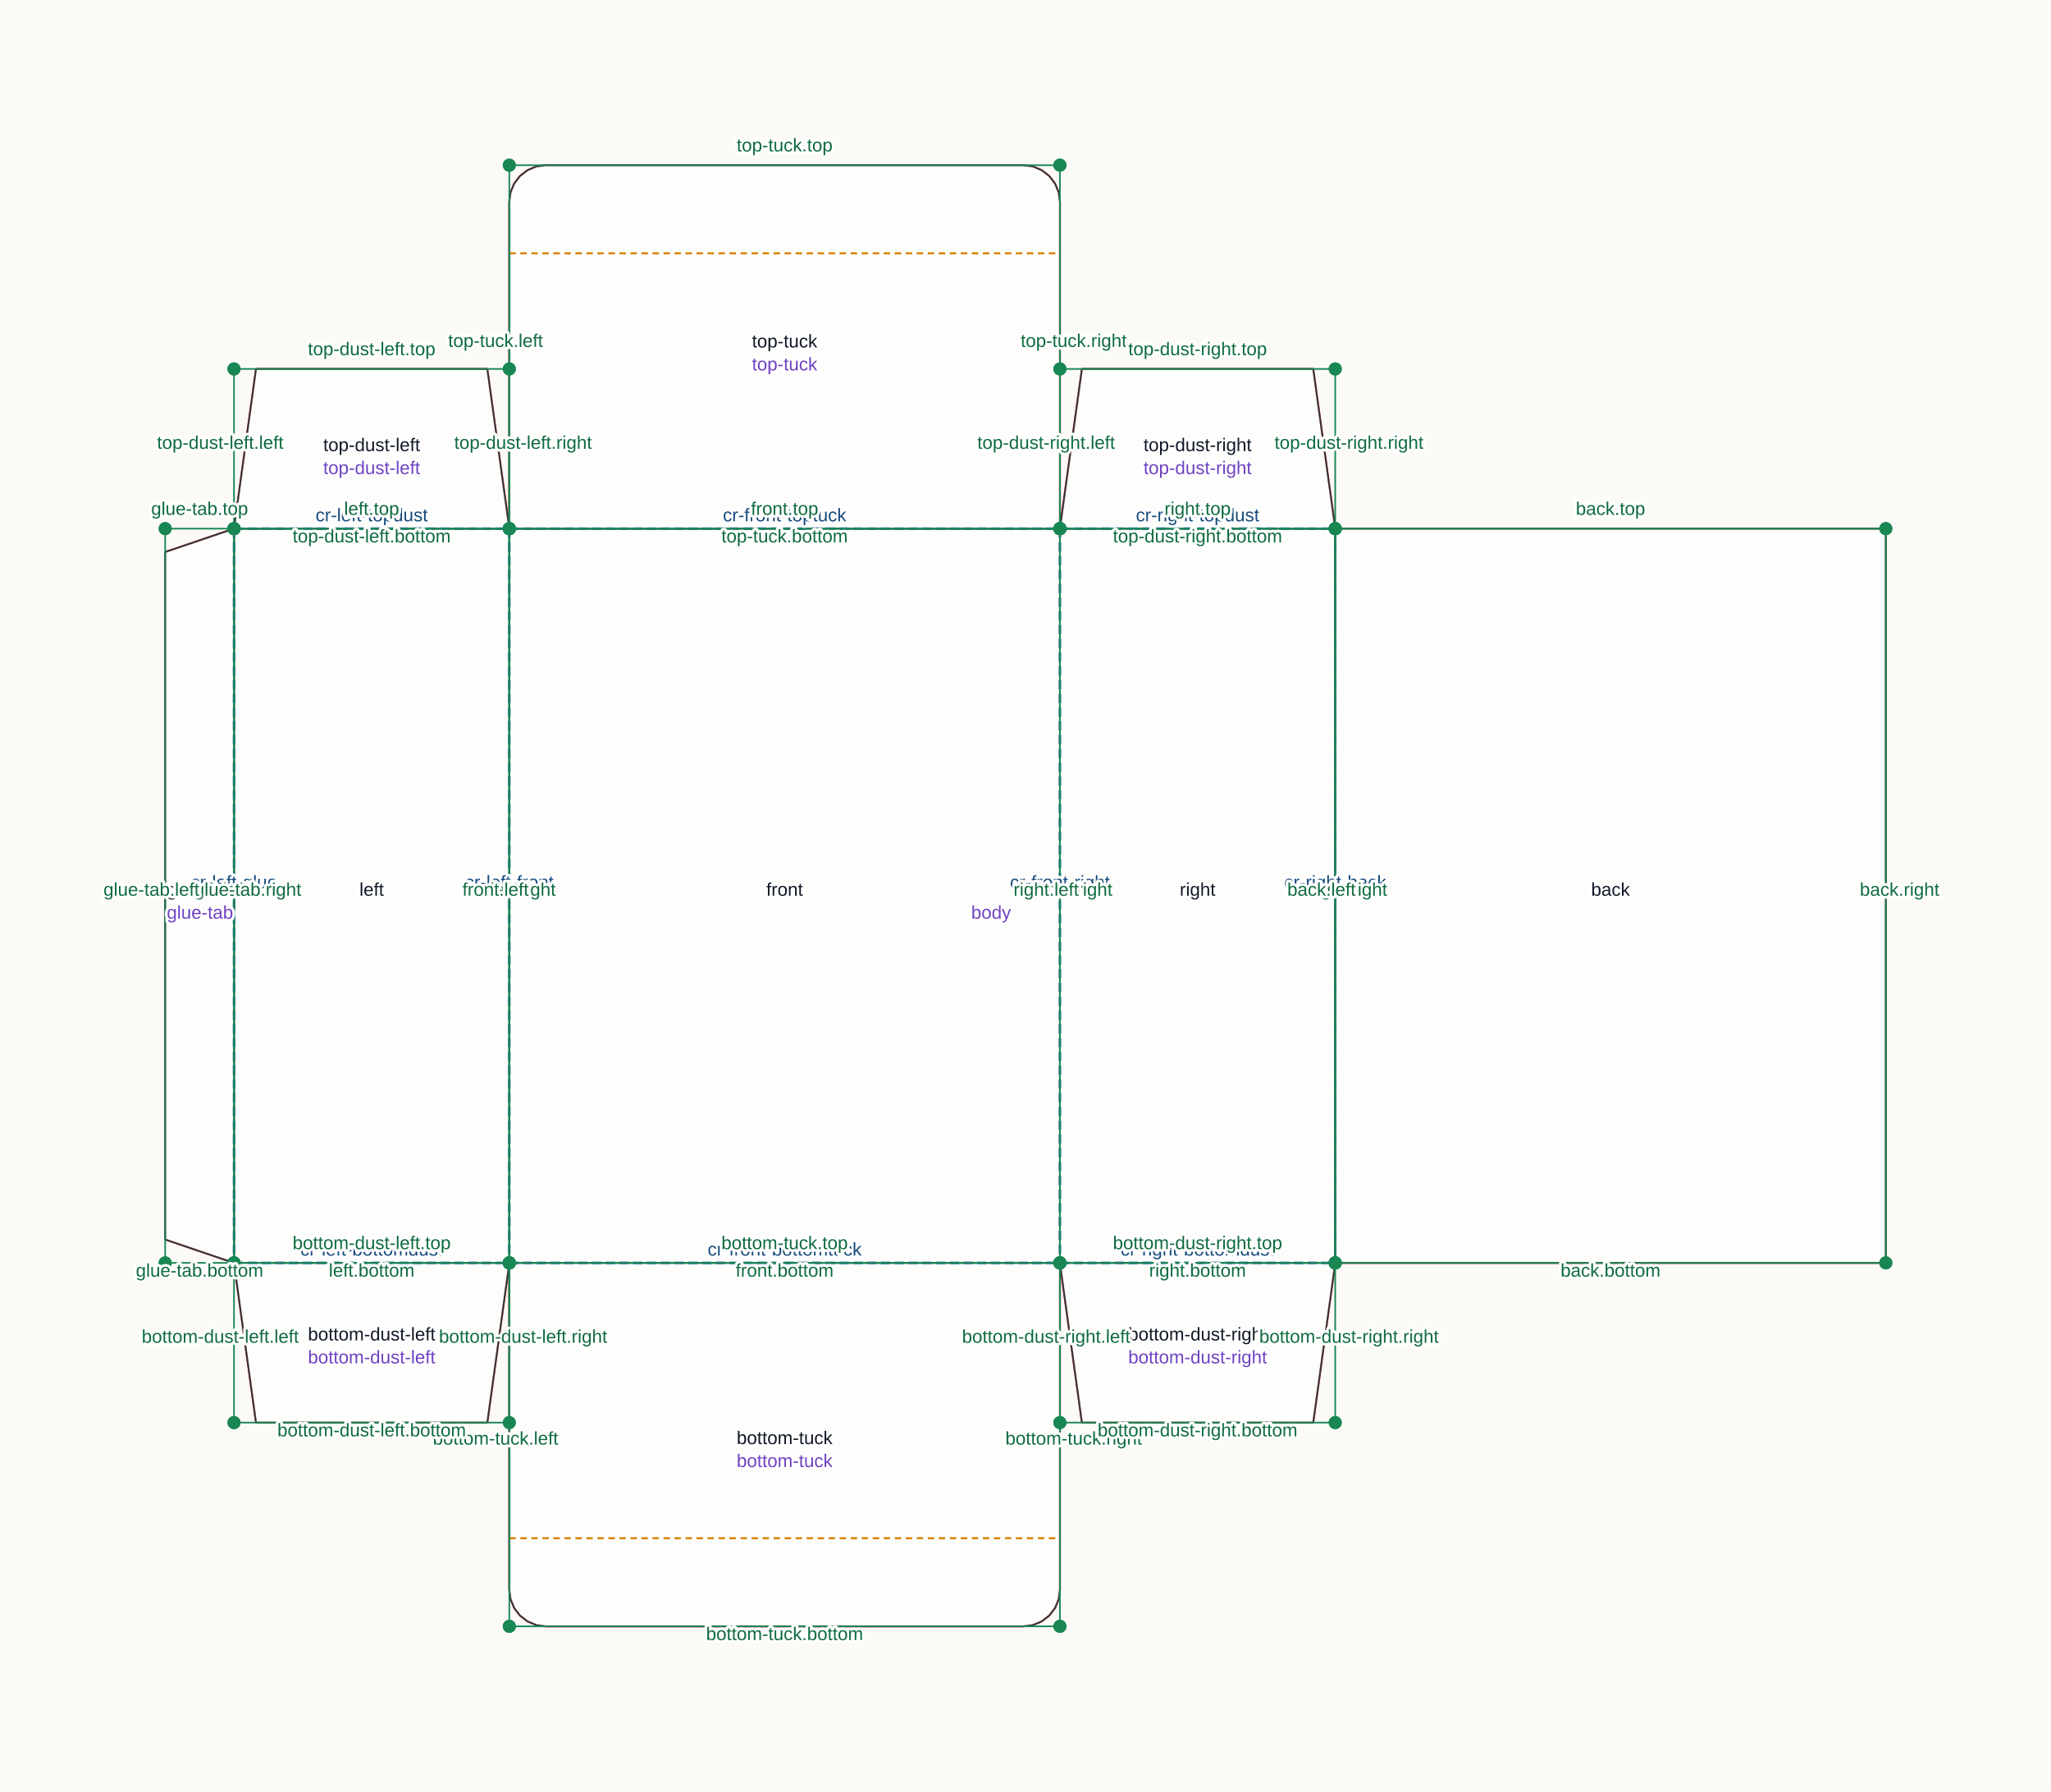
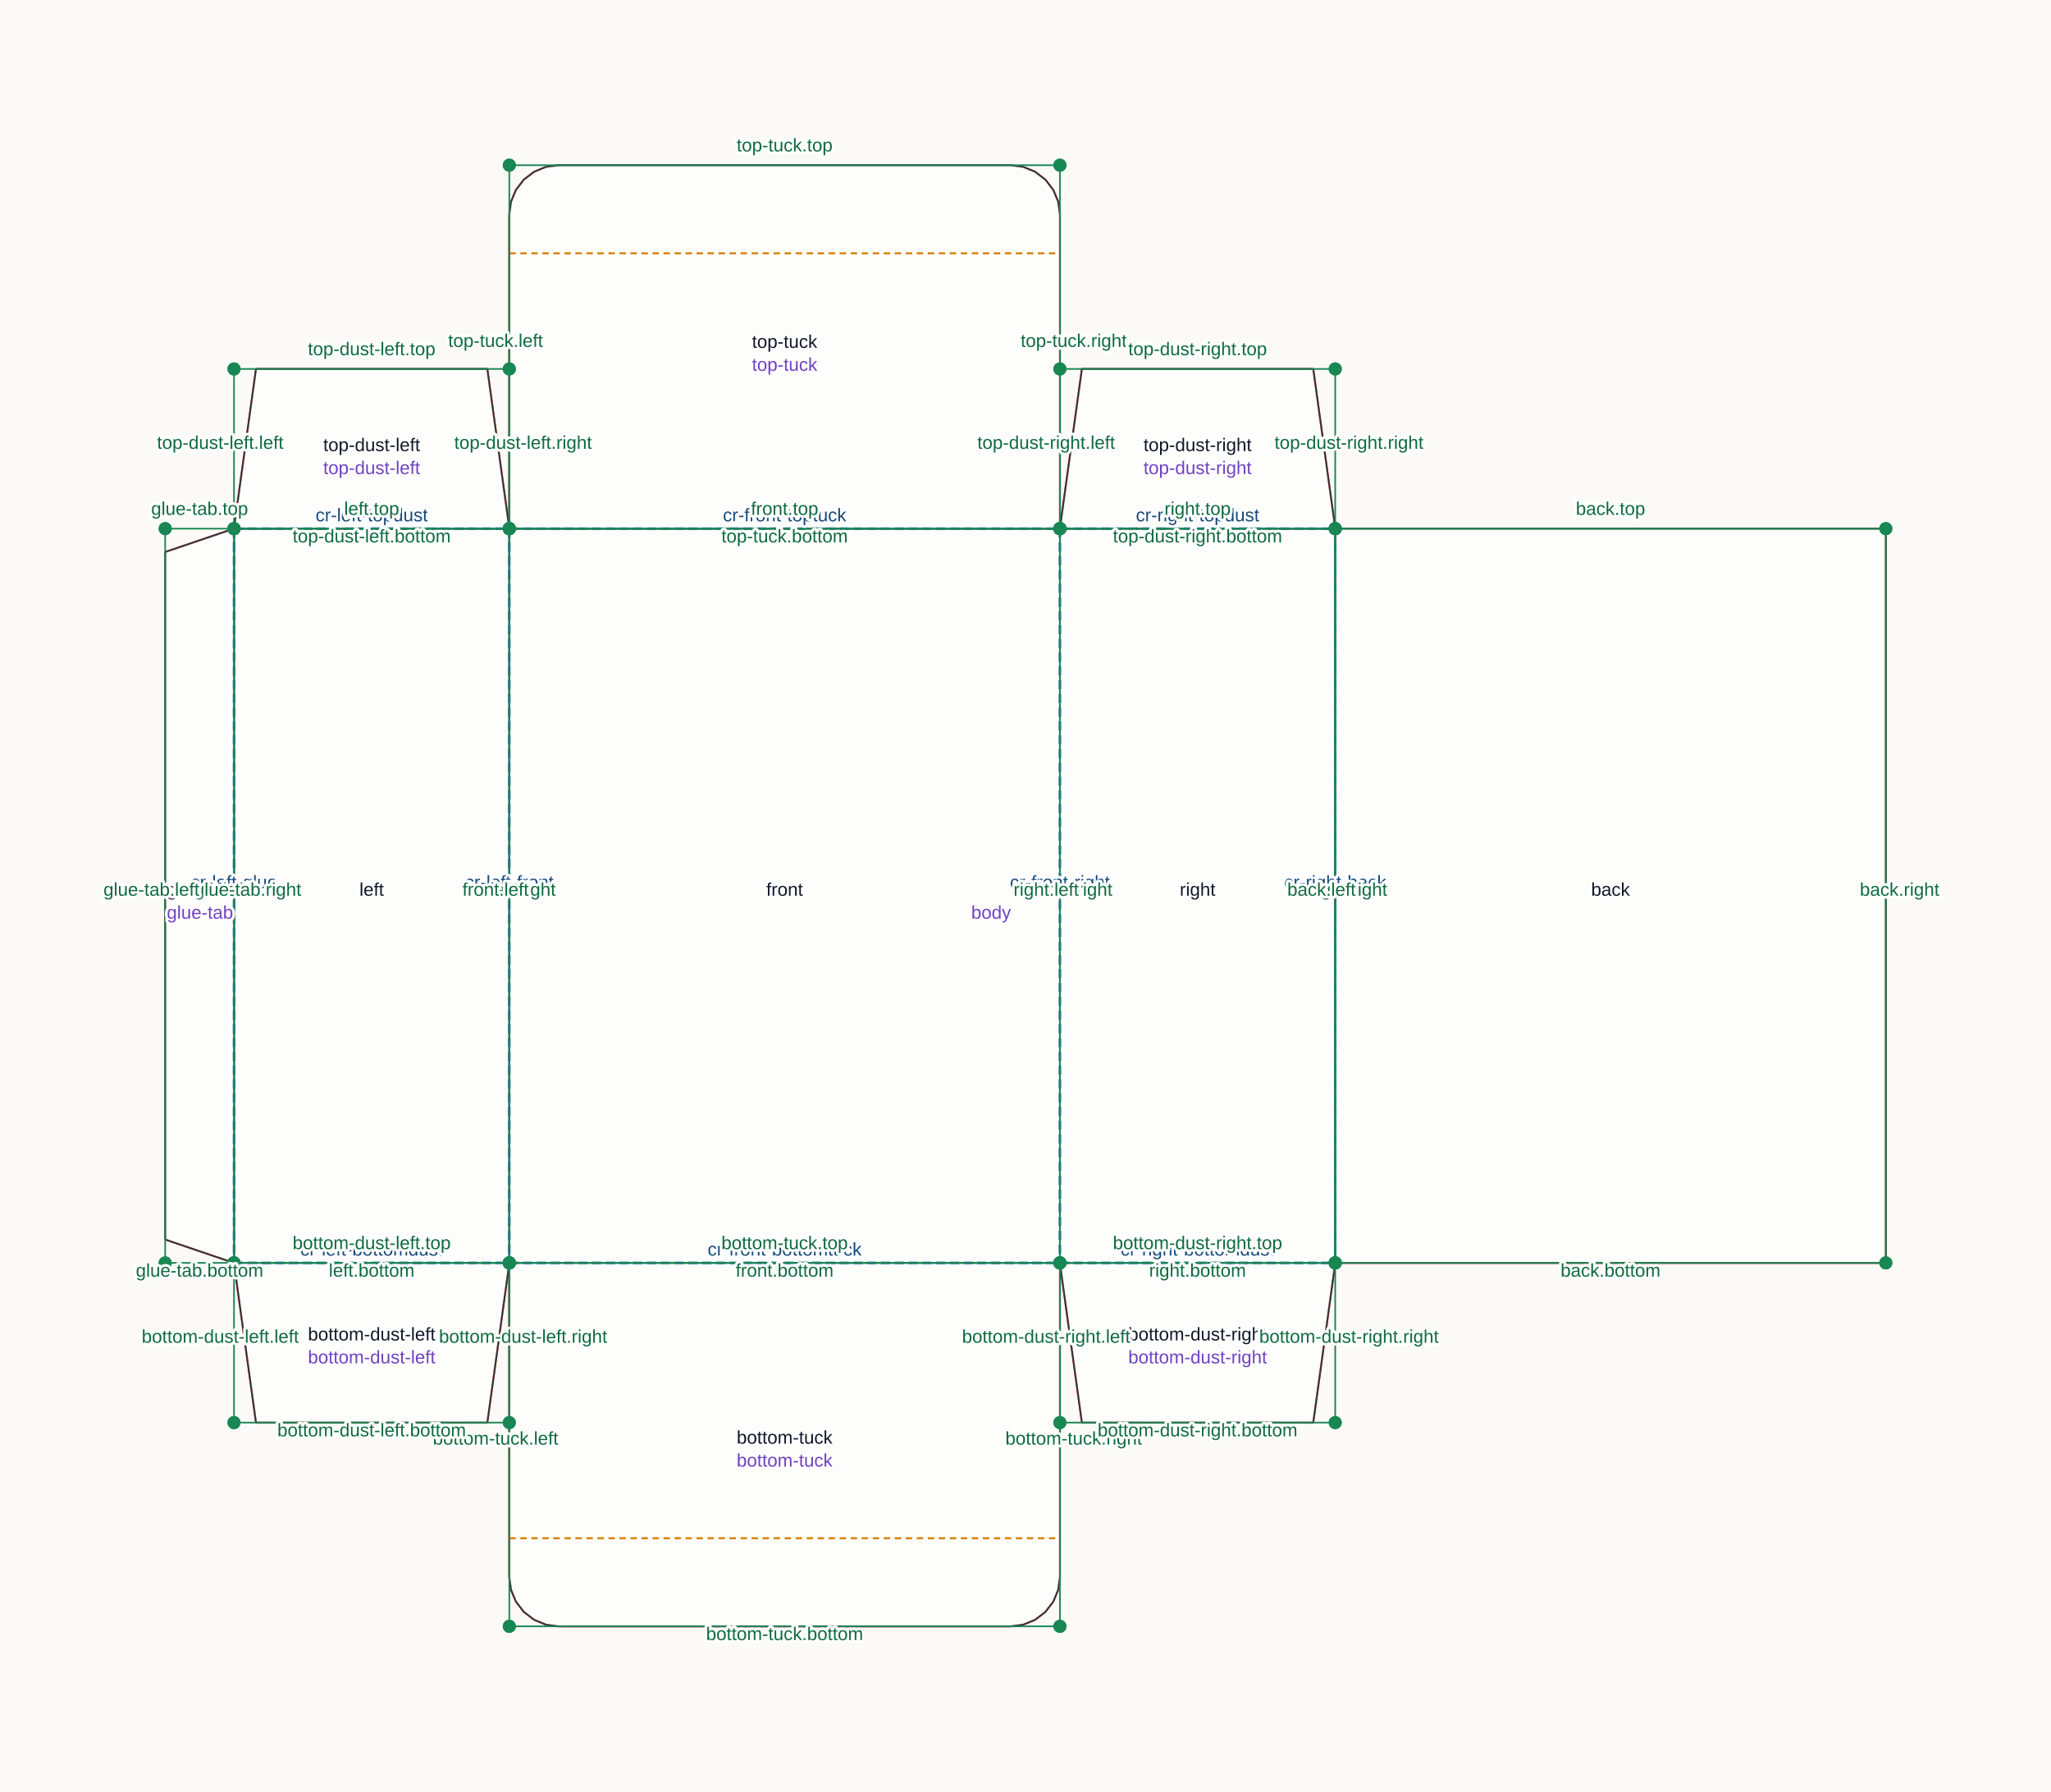
<svg xmlns="http://www.w3.org/2000/svg" width="447mm" height="390.4mm" viewBox="0 0 447 390.4">
  <rect x="0" y="0" width="447" height="390.4" fill="#fbfaf7" />
  <g transform="translate(36 36)">
    <g id="cut-paths" stroke="#d12f2f" stroke-width="0.45" fill="none">
      <polyline points="255,79.2 375,79.2" />
      <polyline points="375,79.2 375,239.2" />
      <polyline points="375,239.2 255,239.2" />
      <polyline points="0,84.3 15,79.2" />
      <polyline points="15,239.2 0,234.1" />
      <polyline points="0,234.1 0,84.3" />
-       <polyline points="75,79.2 75,8" />
-       <polyline points="75,8 75.273,5.929" />
-       <polyline points="75.273,5.929 76.072,4" />
-       <polyline points="76.072,4 77.343,2.343" />
-       <polyline points="77.343,2.343 79,1.072" />
-       <polyline points="79,1.072 80.929,0.273" />
-       <polyline points="80.929,0.273 83,0" />
-       <polyline points="83,0 187,0" />
-       <polyline points="187,0 189.071,0.273" />
-       <polyline points="189.071,0.273 191,1.072" />
-       <polyline points="191,1.072 192.657,2.343" />
-       <polyline points="192.657,2.343 193.928,4" />
-       <polyline points="193.928,4 194.727,5.929" />
-       <polyline points="194.727,5.929 195,8" />
-       <polyline points="195,8 195,79.2" />
+       <polyline points="75,79.2 75,10.8" />
+       <polyline points="75,10.8 75.368,8.005" />
+       <polyline points="75.368,8.005 76.447,5.4" />
+       <polyline points="76.447,5.4 78.163,3.163" />
+       <polyline points="78.163,3.163 80.4,1.447" />
+       <polyline points="80.4,1.447 83.005,0.368" />
+       <polyline points="83.005,0.368 85.8,0" />
+       <polyline points="85.8,0 184.2,0" />
+       <polyline points="184.2,0 186.995,0.368" />
+       <polyline points="186.995,0.368 189.6,1.447" />
+       <polyline points="189.6,1.447 191.837,3.163" />
+       <polyline points="191.837,3.163 193.553,5.4" />
+       <polyline points="193.553,5.4 194.632,8.005" />
+       <polyline points="194.632,8.005 195,10.8" />
+       <polyline points="195,10.8 195,79.2" />
      <polyline points="15,79.2 19.8,44.4" />
      <polyline points="19.8,44.4 70.2,44.4" />
      <polyline points="70.2,44.4 75,79.2" />
      <polyline points="195,79.2 199.8,44.4" />
      <polyline points="199.8,44.4 250.2,44.4" />
      <polyline points="250.2,44.4 255,79.2" />
-       <polyline points="75,239.2 75,310.4" />
-       <polyline points="75,310.4 75.273,312.471" />
-       <polyline points="75.273,312.471 76.072,314.4" />
-       <polyline points="76.072,314.4 77.343,316.057" />
-       <polyline points="77.343,316.057 79,317.328" />
-       <polyline points="79,317.328 80.929,318.127" />
-       <polyline points="80.929,318.127 83,318.4" />
-       <polyline points="83,318.4 187,318.4" />
-       <polyline points="187,318.4 189.071,318.127" />
-       <polyline points="189.071,318.127 191,317.328" />
-       <polyline points="191,317.328 192.657,316.057" />
-       <polyline points="192.657,316.057 193.928,314.4" />
-       <polyline points="193.928,314.4 194.727,312.471" />
-       <polyline points="194.727,312.471 195,310.4" />
-       <polyline points="195,310.4 195,239.2" />
+       <polyline points="75,239.2 75,307.6" />
+       <polyline points="75,307.6 75.368,310.395" />
+       <polyline points="75.368,310.395 76.447,313" />
+       <polyline points="76.447,313 78.163,315.237" />
+       <polyline points="78.163,315.237 80.4,316.953" />
+       <polyline points="80.4,316.953 83.005,318.032" />
+       <polyline points="83.005,318.032 85.8,318.4" />
+       <polyline points="85.8,318.4 184.2,318.4" />
+       <polyline points="184.2,318.4 186.995,318.032" />
+       <polyline points="186.995,318.032 189.6,316.953" />
+       <polyline points="189.6,316.953 191.837,315.237" />
+       <polyline points="191.837,315.237 193.553,313" />
+       <polyline points="193.553,313 194.632,310.395" />
+       <polyline points="194.632,310.395 195,307.6" />
+       <polyline points="195,307.6 195,239.2" />
      <polyline points="15,239.2 19.8,274" />
      <polyline points="19.8,274 70.2,274" />
      <polyline points="70.2,274 75,239.2" />
      <polyline points="195,239.2 199.8,274" />
      <polyline points="199.8,274 250.2,274" />
      <polyline points="250.2,274 255,239.2" />
    </g>
    <g id="face-outlines" fill="rgba(255,255,255,0.6)" stroke="#2f3437" stroke-width="0.35">
      <polygon points="15,79.2 75,79.2 75,239.2 15,239.2" />
      <polygon points="75,79.2 195,79.2 195,239.2 75,239.2" />
      <polygon points="195,79.2 255,79.2 255,239.2 195,239.2" />
      <polygon points="255,79.2 375,79.2 375,239.2 255,239.2" />
      <polygon points="0,84.3 15,79.2 15,239.2 0,234.1" />
-       <polygon points="75,79.2 75,8 75.273,5.929 76.072,4 77.343,2.343 79,1.072 80.929,0.273 83,0 187,0 189.071,0.273 191,1.072 192.657,2.343 193.928,4 194.727,5.929 195,8 195,79.2" />
+       <polygon points="75,79.2 75,10.8 75.368,8.005 76.447,5.4 78.163,3.163 80.4,1.447 83.005,0.368 85.8,0 184.2,0 186.995,0.368 189.6,1.447 191.837,3.163 193.553,5.4 194.632,8.005 195,10.8 195,79.2" />
      <polygon points="15,79.2 19.8,44.4 70.2,44.4 75,79.2" />
      <polygon points="195,79.2 199.8,44.4 250.2,44.4 255,79.2" />
-       <polygon points="75,239.2 75,310.4 75.273,312.471 76.072,314.4 77.343,316.057 79,317.328 80.929,318.127 83,318.4 187,318.4 189.071,318.127 191,317.328 192.657,316.057 193.928,314.4 194.727,312.471 195,310.4 195,239.2" />
+       <polygon points="75,239.2 75,307.6 75.368,310.395 76.447,313 78.163,315.237 80.4,316.953 83.005,318.032 85.8,318.4 184.2,318.4 186.995,318.032 189.6,316.953 191.837,315.237 193.553,313 194.632,310.395 195,307.6 195,239.2" />
      <polygon points="15,239.2 19.8,274 70.2,274 75,239.2" />
      <polygon points="195,239.2 199.8,274 250.2,274 255,239.2" />
    </g>
    <g id="structural-creases" stroke="#2364aa" stroke-width="0.55" stroke-dasharray="2 1">
      <line x1="75" y1="79.2" x2="75" y2="239.2" />
      <line x1="195" y1="79.2" x2="195" y2="239.2" />
      <line x1="255" y1="79.2" x2="255" y2="239.2" />
      <line x1="15" y1="79.2" x2="15" y2="239.2" />
      <line x1="75" y1="79.2" x2="195" y2="79.2" />
      <line x1="15" y1="79.2" x2="75" y2="79.2" />
      <line x1="195" y1="79.2" x2="255" y2="79.2" />
      <line x1="75" y1="239.2" x2="195" y2="239.2" />
      <line x1="15" y1="239.2" x2="75" y2="239.2" />
      <line x1="195" y1="239.2" x2="255" y2="239.2" />
    </g>
    <g id="internal-score-lines" stroke="#d88400" stroke-width="0.45" stroke-dasharray="1.4 1">
      <line x1="75" y1="19.2" x2="195" y2="19.2" />
      <line x1="75" y1="299.2" x2="195" y2="299.2" />
    </g>
    <g id="anchors" stroke="#198754" fill="#198754" stroke-width="0.35">
      <line x1="15" y1="79.2" x2="75" y2="79.2" />
      <circle cx="15" cy="79.2" r="1.25" />
      <circle cx="75" cy="79.2" r="1.25" />
      <line x1="75" y1="79.2" x2="75" y2="239.2" />
      <circle cx="75" cy="79.2" r="1.25" />
      <circle cx="75" cy="239.2" r="1.25" />
      <line x1="15" y1="239.2" x2="75" y2="239.2" />
      <circle cx="15" cy="239.2" r="1.25" />
      <circle cx="75" cy="239.2" r="1.25" />
      <line x1="15" y1="79.2" x2="15" y2="239.2" />
      <circle cx="15" cy="79.2" r="1.25" />
      <circle cx="15" cy="239.2" r="1.25" />
      <line x1="75" y1="79.2" x2="195" y2="79.2" />
      <circle cx="75" cy="79.2" r="1.25" />
      <circle cx="195" cy="79.2" r="1.25" />
      <line x1="195" y1="79.2" x2="195" y2="239.2" />
      <circle cx="195" cy="79.2" r="1.25" />
      <circle cx="195" cy="239.2" r="1.25" />
      <line x1="75" y1="239.2" x2="195" y2="239.2" />
      <circle cx="75" cy="239.2" r="1.25" />
      <circle cx="195" cy="239.2" r="1.25" />
      <line x1="75" y1="79.2" x2="75" y2="239.2" />
      <circle cx="75" cy="79.2" r="1.25" />
      <circle cx="75" cy="239.2" r="1.25" />
      <line x1="195" y1="79.2" x2="255" y2="79.2" />
      <circle cx="195" cy="79.2" r="1.25" />
      <circle cx="255" cy="79.2" r="1.25" />
      <line x1="255" y1="79.2" x2="255" y2="239.2" />
      <circle cx="255" cy="79.2" r="1.25" />
      <circle cx="255" cy="239.2" r="1.25" />
      <line x1="195" y1="239.2" x2="255" y2="239.2" />
      <circle cx="195" cy="239.2" r="1.25" />
      <circle cx="255" cy="239.2" r="1.25" />
      <line x1="195" y1="79.2" x2="195" y2="239.2" />
      <circle cx="195" cy="79.2" r="1.25" />
      <circle cx="195" cy="239.2" r="1.25" />
      <line x1="255" y1="79.2" x2="375" y2="79.2" />
      <circle cx="255" cy="79.2" r="1.25" />
      <circle cx="375" cy="79.2" r="1.25" />
      <line x1="375" y1="79.2" x2="375" y2="239.2" />
      <circle cx="375" cy="79.2" r="1.25" />
      <circle cx="375" cy="239.2" r="1.25" />
      <line x1="255" y1="239.2" x2="375" y2="239.2" />
      <circle cx="255" cy="239.2" r="1.25" />
      <circle cx="375" cy="239.2" r="1.25" />
      <line x1="255" y1="79.2" x2="255" y2="239.2" />
      <circle cx="255" cy="79.2" r="1.25" />
      <circle cx="255" cy="239.2" r="1.25" />
      <line x1="0" y1="79.2" x2="15" y2="79.2" />
      <circle cx="0" cy="79.2" r="1.25" />
      <circle cx="15" cy="79.2" r="1.25" />
      <line x1="15" y1="79.2" x2="15" y2="239.2" />
      <circle cx="15" cy="79.2" r="1.25" />
      <circle cx="15" cy="239.2" r="1.25" />
      <line x1="0" y1="239.2" x2="15" y2="239.2" />
      <circle cx="0" cy="239.2" r="1.25" />
      <circle cx="15" cy="239.2" r="1.25" />
      <line x1="0" y1="79.2" x2="0" y2="239.2" />
      <circle cx="0" cy="79.2" r="1.25" />
      <circle cx="0" cy="239.2" r="1.25" />
      <line x1="75" y1="0" x2="195" y2="0" />
      <circle cx="75" cy="0" r="1.25" />
      <circle cx="195" cy="0" r="1.25" />
      <line x1="195" y1="0" x2="195" y2="79.2" />
      <circle cx="195" cy="0" r="1.25" />
      <circle cx="195" cy="79.2" r="1.25" />
      <line x1="75" y1="79.2" x2="195" y2="79.2" />
      <circle cx="75" cy="79.2" r="1.25" />
      <circle cx="195" cy="79.2" r="1.25" />
      <line x1="75" y1="0" x2="75" y2="79.2" />
      <circle cx="75" cy="0" r="1.25" />
      <circle cx="75" cy="79.2" r="1.25" />
      <line x1="15" y1="44.4" x2="75" y2="44.4" />
      <circle cx="15" cy="44.4" r="1.25" />
      <circle cx="75" cy="44.4" r="1.25" />
      <line x1="75" y1="44.4" x2="75" y2="79.2" />
      <circle cx="75" cy="44.4" r="1.25" />
      <circle cx="75" cy="79.2" r="1.25" />
      <line x1="15" y1="79.2" x2="75" y2="79.2" />
      <circle cx="15" cy="79.2" r="1.25" />
      <circle cx="75" cy="79.2" r="1.25" />
      <line x1="15" y1="44.4" x2="15" y2="79.2" />
      <circle cx="15" cy="44.4" r="1.25" />
      <circle cx="15" cy="79.2" r="1.25" />
      <line x1="195" y1="44.4" x2="255" y2="44.4" />
      <circle cx="195" cy="44.4" r="1.25" />
      <circle cx="255" cy="44.4" r="1.25" />
      <line x1="255" y1="44.4" x2="255" y2="79.2" />
      <circle cx="255" cy="44.4" r="1.25" />
      <circle cx="255" cy="79.2" r="1.25" />
      <line x1="195" y1="79.2" x2="255" y2="79.2" />
      <circle cx="195" cy="79.2" r="1.25" />
      <circle cx="255" cy="79.2" r="1.25" />
      <line x1="195" y1="44.4" x2="195" y2="79.2" />
      <circle cx="195" cy="44.4" r="1.25" />
      <circle cx="195" cy="79.2" r="1.25" />
      <line x1="75" y1="239.2" x2="195" y2="239.2" />
      <circle cx="75" cy="239.2" r="1.25" />
      <circle cx="195" cy="239.2" r="1.25" />
      <line x1="195" y1="239.2" x2="195" y2="318.4" />
      <circle cx="195" cy="239.2" r="1.25" />
      <circle cx="195" cy="318.4" r="1.25" />
      <line x1="75" y1="318.4" x2="195" y2="318.4" />
      <circle cx="75" cy="318.4" r="1.25" />
      <circle cx="195" cy="318.4" r="1.25" />
      <line x1="75" y1="239.2" x2="75" y2="318.4" />
      <circle cx="75" cy="239.2" r="1.25" />
      <circle cx="75" cy="318.4" r="1.25" />
      <line x1="15" y1="239.2" x2="75" y2="239.2" />
      <circle cx="15" cy="239.2" r="1.25" />
      <circle cx="75" cy="239.2" r="1.25" />
      <line x1="75" y1="239.2" x2="75" y2="274" />
      <circle cx="75" cy="239.2" r="1.25" />
      <circle cx="75" cy="274" r="1.25" />
      <line x1="15" y1="274" x2="75" y2="274" />
      <circle cx="15" cy="274" r="1.25" />
      <circle cx="75" cy="274" r="1.25" />
      <line x1="15" y1="239.2" x2="15" y2="274" />
      <circle cx="15" cy="239.2" r="1.25" />
      <circle cx="15" cy="274" r="1.25" />
      <line x1="195" y1="239.2" x2="255" y2="239.2" />
      <circle cx="195" cy="239.2" r="1.25" />
      <circle cx="255" cy="239.2" r="1.25" />
      <line x1="255" y1="239.2" x2="255" y2="274" />
      <circle cx="255" cy="239.2" r="1.25" />
      <circle cx="255" cy="274" r="1.25" />
      <line x1="195" y1="274" x2="255" y2="274" />
      <circle cx="195" cy="274" r="1.25" />
      <circle cx="255" cy="274" r="1.25" />
      <line x1="195" y1="239.2" x2="195" y2="274" />
      <circle cx="195" cy="239.2" r="1.25" />
      <circle cx="195" cy="274" r="1.25" />
    </g>
    <g id="face-labels" fill="#111827" style="font-family:Arial, sans-serif;font-size:4px;paint-order:stroke;stroke:#fff;stroke-width:1.2px;stroke-linejoin:round;">
      <text x="45" y="159.2" text-anchor="middle">left</text>
      <text x="135" y="159.2" text-anchor="middle">front</text>
      <text x="225" y="159.2" text-anchor="middle">right</text>
      <text x="315" y="159.2" text-anchor="middle">back</text>
      <text x="7.582" y="159.2" text-anchor="middle">glue-tab</text>
-       <text x="135" y="39.714" text-anchor="middle">top-tuck</text>
+       <text x="135" y="39.805" text-anchor="middle">top-tuck</text>
      <text x="45" y="62.304" text-anchor="middle">top-dust-left</text>
      <text x="225" y="62.304" text-anchor="middle">top-dust-right</text>
-       <text x="135" y="278.686" text-anchor="middle">bottom-tuck</text>
+       <text x="135" y="278.595" text-anchor="middle">bottom-tuck</text>
      <text x="45" y="256.096" text-anchor="middle">bottom-dust-left</text>
      <text x="225" y="256.096" text-anchor="middle">bottom-dust-right</text>
    </g>
    <g id="crease-labels" fill="#174a7c" style="font-family:Arial, sans-serif;font-size:4px;paint-order:stroke;stroke:#fff;stroke-width:1.2px;stroke-linejoin:round;">
      <text x="75" y="157.6" text-anchor="middle">cr-left-front</text>
      <text x="195" y="157.6" text-anchor="middle">cr-front-right</text>
      <text x="255" y="157.6" text-anchor="middle">cr-right-back</text>
      <text x="15" y="157.6" text-anchor="middle">cr-left-glue</text>
      <text x="135" y="77.6" text-anchor="middle">cr-front-toptuck</text>
      <text x="45" y="77.6" text-anchor="middle">cr-left-topdust</text>
      <text x="225" y="77.6" text-anchor="middle">cr-right-topdust</text>
      <text x="135" y="237.6" text-anchor="middle">cr-front-bottomtuck</text>
      <text x="45" y="237.6" text-anchor="middle">cr-left-bottomdust</text>
      <text x="225" y="237.6" text-anchor="middle">cr-right-bottomdust</text>
    </g>
    <g id="anchor-labels" fill="#0f6b3f" style="font-family:Arial, sans-serif;font-size:4px;paint-order:stroke;stroke:#fff;stroke-width:1.2px;stroke-linejoin:round;">
      <text x="45" y="76.2" text-anchor="middle">left.top</text>
      <text x="78" y="159.2" text-anchor="middle">left.right</text>
      <text x="45" y="242.2" text-anchor="middle">left.bottom</text>
      <text x="12" y="159.2" text-anchor="middle">left.left</text>
      <text x="135" y="76.2" text-anchor="middle">front.top</text>
      <text x="198" y="159.2" text-anchor="middle">front.right</text>
      <text x="135" y="242.2" text-anchor="middle">front.bottom</text>
      <text x="72" y="159.2" text-anchor="middle">front.left</text>
      <text x="225" y="76.2" text-anchor="middle">right.top</text>
      <text x="258" y="159.2" text-anchor="middle">right.right</text>
      <text x="225" y="242.2" text-anchor="middle">right.bottom</text>
      <text x="192" y="159.2" text-anchor="middle">right.left</text>
      <text x="315" y="76.2" text-anchor="middle">back.top</text>
      <text x="378" y="159.2" text-anchor="middle">back.right</text>
      <text x="315" y="242.2" text-anchor="middle">back.bottom</text>
      <text x="252" y="159.2" text-anchor="middle">back.left</text>
      <text x="7.5" y="76.2" text-anchor="middle">glue-tab.top</text>
      <text x="18" y="159.2" text-anchor="middle">glue-tab.right</text>
      <text x="7.5" y="242.2" text-anchor="middle">glue-tab.bottom</text>
      <text x="-3" y="159.2" text-anchor="middle">glue-tab.left</text>
      <text x="135" y="-3" text-anchor="middle">top-tuck.top</text>
      <text x="198" y="39.6" text-anchor="middle">top-tuck.right</text>
      <text x="135" y="82.2" text-anchor="middle">top-tuck.bottom</text>
      <text x="72" y="39.6" text-anchor="middle">top-tuck.left</text>
      <text x="45" y="41.4" text-anchor="middle">top-dust-left.top</text>
      <text x="78" y="61.8" text-anchor="middle">top-dust-left.right</text>
      <text x="45" y="82.2" text-anchor="middle">top-dust-left.bottom</text>
      <text x="12" y="61.8" text-anchor="middle">top-dust-left.left</text>
      <text x="225" y="41.4" text-anchor="middle">top-dust-right.top</text>
      <text x="258" y="61.8" text-anchor="middle">top-dust-right.right</text>
      <text x="225" y="82.2" text-anchor="middle">top-dust-right.bottom</text>
      <text x="192" y="61.8" text-anchor="middle">top-dust-right.left</text>
      <text x="135" y="236.2" text-anchor="middle">bottom-tuck.top</text>
      <text x="198" y="278.8" text-anchor="middle">bottom-tuck.right</text>
      <text x="135" y="321.4" text-anchor="middle">bottom-tuck.bottom</text>
      <text x="72" y="278.8" text-anchor="middle">bottom-tuck.left</text>
      <text x="45" y="236.2" text-anchor="middle">bottom-dust-left.top</text>
      <text x="78" y="256.6" text-anchor="middle">bottom-dust-left.right</text>
      <text x="45" y="277" text-anchor="middle">bottom-dust-left.bottom</text>
      <text x="12" y="256.6" text-anchor="middle">bottom-dust-left.left</text>
      <text x="225" y="236.2" text-anchor="middle">bottom-dust-right.top</text>
      <text x="258" y="256.6" text-anchor="middle">bottom-dust-right.right</text>
      <text x="225" y="277" text-anchor="middle">bottom-dust-right.bottom</text>
      <text x="192" y="256.6" text-anchor="middle">bottom-dust-right.left</text>
    </g>
    <g id="part-labels" fill="#6f42c1" style="font-family:Arial, sans-serif;font-size:4px;paint-order:stroke;stroke:#fff;stroke-width:1.2px;stroke-linejoin:round;">
      <text x="180" y="164.2" text-anchor="middle">body</text>
      <text x="7.582" y="164.2" text-anchor="middle">glue-tab</text>
-       <text x="135" y="44.714" text-anchor="middle">top-tuck</text>
+       <text x="135" y="44.805" text-anchor="middle">top-tuck</text>
      <text x="45" y="67.304" text-anchor="middle">top-dust-left</text>
      <text x="225" y="67.304" text-anchor="middle">top-dust-right</text>
-       <text x="135" y="283.686" text-anchor="middle">bottom-tuck</text>
+       <text x="135" y="283.595" text-anchor="middle">bottom-tuck</text>
      <text x="45" y="261.096" text-anchor="middle">bottom-dust-left</text>
      <text x="225" y="261.096" text-anchor="middle">bottom-dust-right</text>
    </g>
  </g>
</svg>
